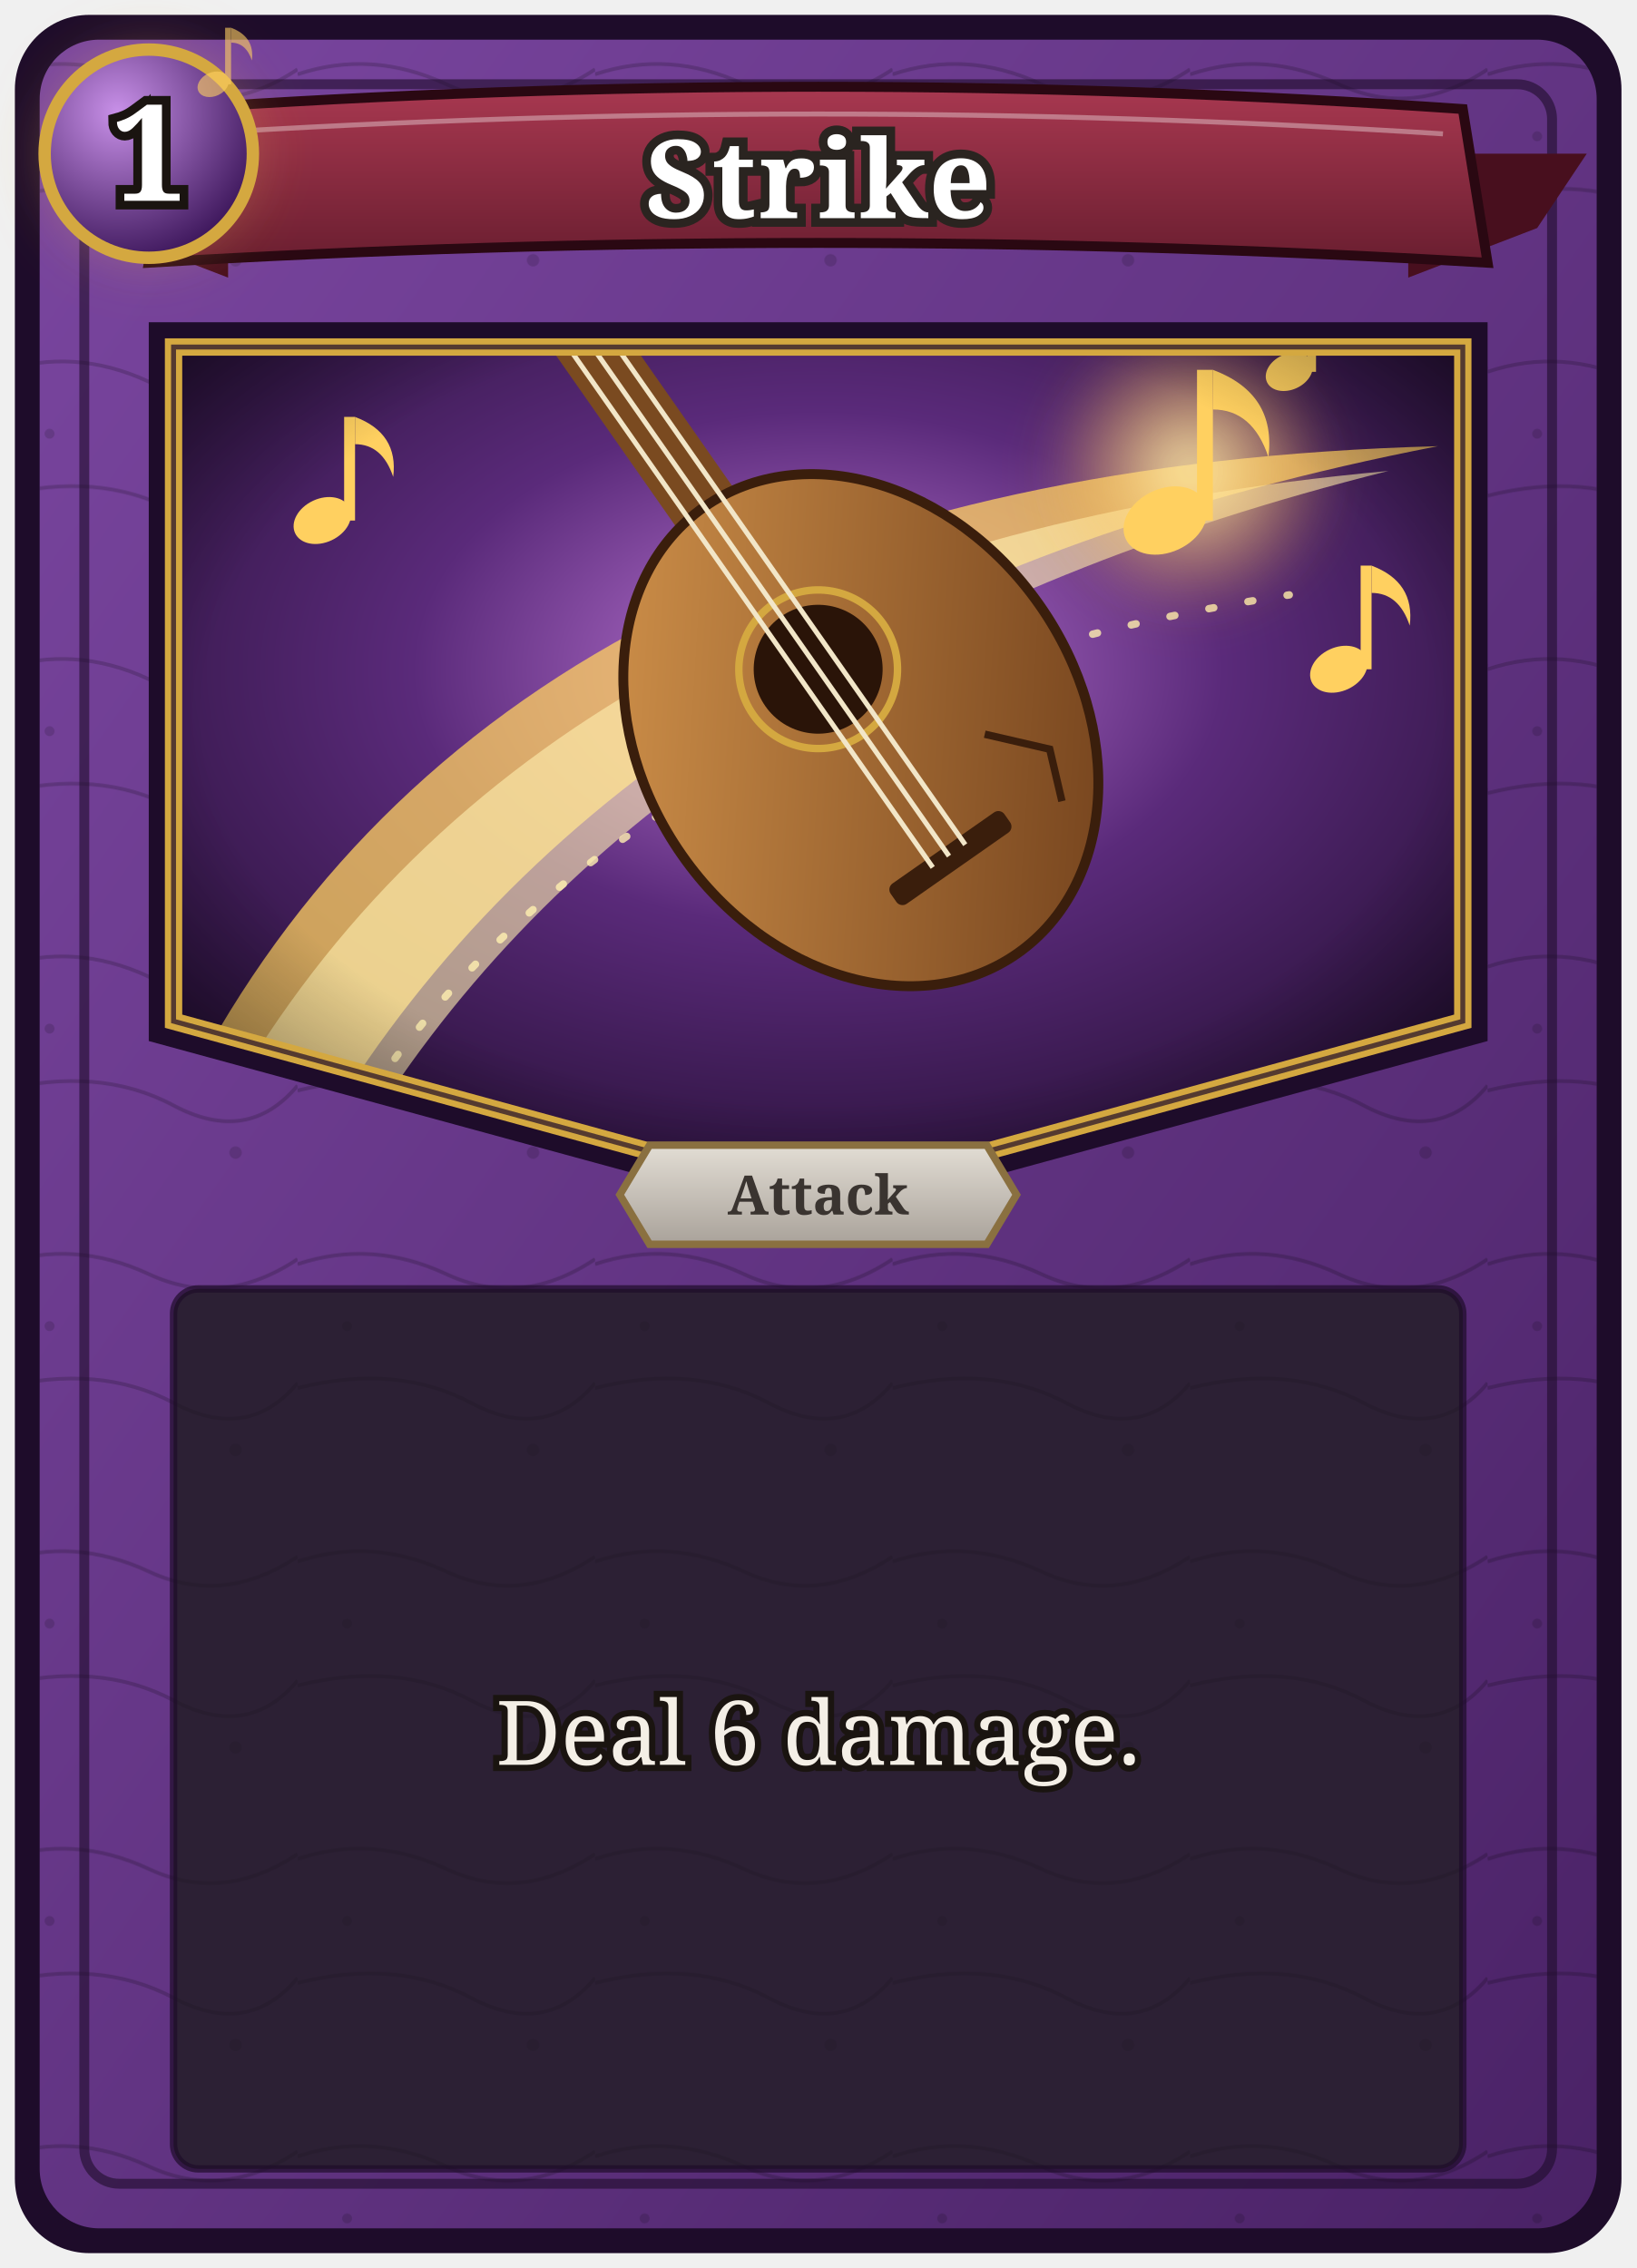
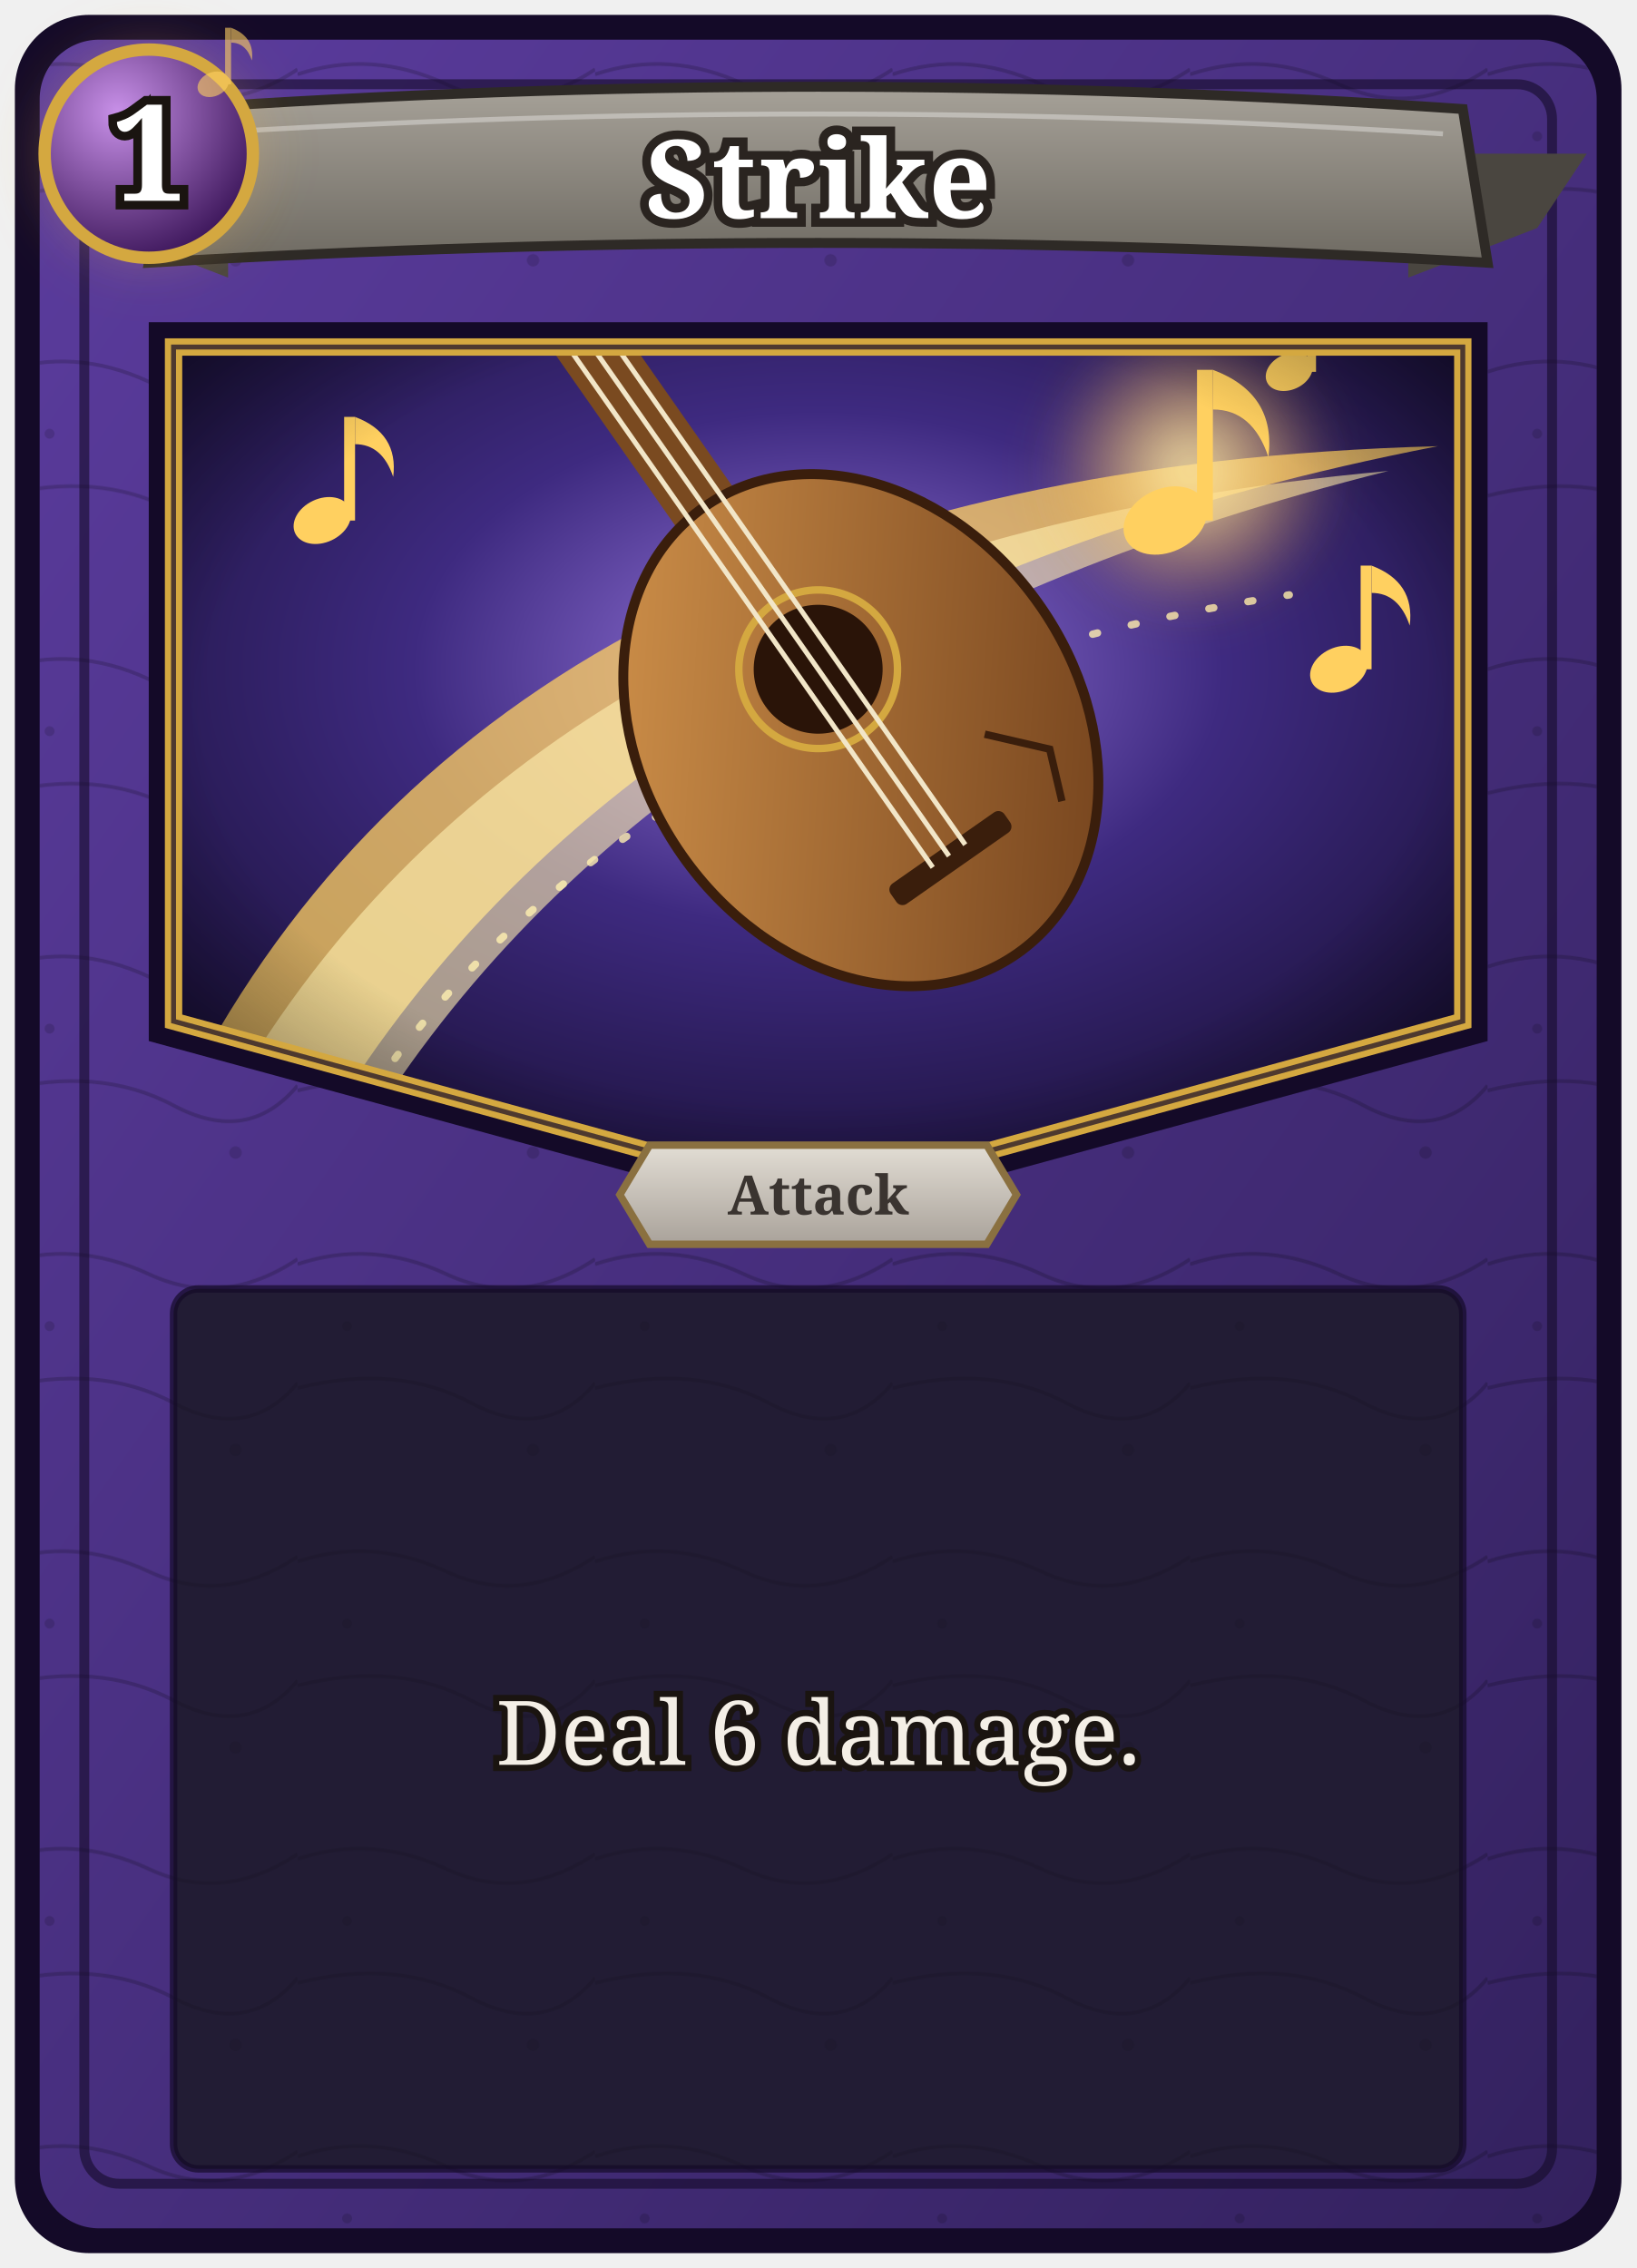
<svg xmlns="http://www.w3.org/2000/svg" viewBox="0 0 660 915" width="660" height="915">
  <defs>
    <style>
    .title { font: 700 44px 'Kreon','Georgia',serif; fill:#fff; stroke:#2a2420; stroke-width:7px; paint-order:stroke; letter-spacing:1px; }
    .type  { font: 700 22px 'Kreon','Georgia',serif; fill:#3a3430; }
    .desc  { font: 400 36px 'Kreon','Georgia',serif; fill:#f4efe6; stroke:#1a1410; stroke-width:5px; paint-order:stroke; }
    .gold  { font: 700 32px 'Kreon','Georgia',serif; fill:#f2c94c; stroke:#1a1410; stroke-width:5px; paint-order:stroke; }
    .cost  { font: 700 54px 'Kreon','Georgia',serif; fill:#fff; stroke:#1a1410; stroke-width:7px; paint-order:stroke; }
  </style>
    <filter id="glow" x="-50%" y="-50%" width="200%" height="200%">
      <feGaussianBlur stdDeviation="10" />
    </filter>
    <filter id="blur3">
      <feGaussianBlur stdDeviation="3" />
    </filter>
    <pattern id="frameTex" width="120" height="120" patternUnits="userSpaceOnUse">
      <rect width="120" height="120" fill="none" />
      <path d="M0 30 Q30 20 60 34 T120 28 M0 80 Q40 70 70 86 T120 78" stroke="#000" stroke-width="1.5" fill="none" opacity="0.5" />
      <circle cx="20" cy="55" r="2" fill="#000" opacity="0.4" />
      <circle cx="95" cy="105" r="2.5" fill="#000" opacity="0.4" />
    </pattern>
    <radialGradient id="artVig" cx="50%" cy="45%" r="70%">
      <stop offset="0.65" stop-color="#000" stop-opacity="0" />
      <stop offset="1" stop-color="#000" stop-opacity="0.55" />
    </radialGradient>
    <linearGradient id="plaque" x1="0" y1="0" x2="0" y2="1">
      <stop offset="0" stop-color="#e2ddd4" />
      <stop offset="1" stop-color="#a9a29a" />
    </linearGradient>
    <radialGradient id="artBg" cx="50%" cy="40%" r="75%">
-       <stop offset="0" stop-color="#c07ad8" />
-       <stop offset="0.4" stop-color="#5a2a7a" />
-       <stop offset="1" stop-color="#160820" />
+       <stop offset="0" stop-color="#9a7ae0" />
+       <stop offset="0.4" stop-color="#3e2a80" />
+       <stop offset="1" stop-color="#0e0820" />
    </radialGradient>
    <linearGradient id="wood" x1="0" y1="0" x2="1" y2="1">
      <stop offset="0" stop-color="#d8984e" />
      <stop offset="1" stop-color="#6a3a18" />
    </linearGradient>
    <radialGradient id="noteglow" cx="50%" cy="50%" r="50%">
      <stop offset="0" stop-color="#fff0b0" />
      <stop offset="1" stop-color="#ffb030" stop-opacity="0" />
    </radialGradient>
    <radialGradient id="orbPurple" cx="35%" cy="30%" r="75%">
      <stop offset="0" stop-color="#c890e8" />
      <stop offset="1" stop-color="#3a1458" />
    </radialGradient>
    <g id="note">
      <ellipse cx="0" cy="0" rx="11" ry="8" transform="rotate(-25)" fill="#ffd060" />
      <rect x="8" y="-38" width="4" height="38" fill="#ffd060" />
      <path d="M12 -38 q16 6 14 22 q-4 -12 -14 -12z" fill="#ffd060" />
    </g>
    <linearGradient id="frameGrad" x1="0" y1="0" x2="1" y2="1">
-       <stop offset="0" stop-color="#7a46a0" />
-       <stop offset="1" stop-color="#4a2266" />
+       <stop offset="0" stop-color="#5b3c9e" />
+       <stop offset="1" stop-color="#33215e" />
    </linearGradient>
    <linearGradient id="banner" x1="0" y1="0" x2="0" y2="1">
-       <stop offset="0" stop-color="#a83850" />
-       <stop offset="1" stop-color="#6a1e30" />
+       <stop offset="0" stop-color="#a6a198" />
+       <stop offset="1" stop-color="#6e6a62" />
    </linearGradient>
  </defs>
-   <rect x="6" y="6" width="648" height="903" rx="30" fill="#1e0c2a" />
+   <rect x="6" y="6" width="648" height="903" rx="30" fill="#140a28" />
  <rect x="16" y="16" width="628" height="883" rx="24" fill="url(#frameGrad)" />
  <rect x="16" y="16" width="628" height="883" rx="24" fill="url(#frameTex)" opacity="0.35" />
-   <rect x="34" y="34" width="592" height="847" rx="14" fill="none" stroke="#1e0c2a" stroke-width="4" opacity="0.6" />
-   <path id="win" d="M60 130 L600 130 L600 420 L380 480 L280 480 L60 420 Z" fill="#1e0c2a" />
+   <rect x="34" y="34" width="592" height="847" rx="14" fill="none" stroke="#140a28" stroke-width="4" opacity="0.6" />
+   <path id="win" d="M60 130 L600 130 L600 420 L380 480 L280 480 L60 420 Z" fill="#140a28" />
  <clipPath id="artClip">
    <path d="M70 140 L590 140 L590 412 L378 470 L282 470 L70 412 Z" />
  </clipPath>
  <g clip-path="url(#artClip)">
    <rect x="60" y="130" width="540" height="350" fill="url(#artBg)" />
    <path d="M80 430 Q210 190 580 180 Q270 240 140 440 Z" fill="#ffd060" opacity="0.75" />
    <path d="M100 430 Q230 220 560 190 Q280 260 158 440 Z" fill="#fff0b0" opacity="0.6" />
    <path d="M150 440 Q260 280 520 240" stroke="#fff0b0" stroke-width="3" fill="none" opacity="0.8" stroke-dasharray="2 14" stroke-linecap="round" />
    <g transform="translate(330 270) rotate(-35)">
      <rect x="-14" y="-200" width="28" height="160" rx="4" fill="#7a4a20" />
      <rect x="-22" y="-240" width="44" height="48" rx="8" fill="#5a3010" />
      <circle cx="-26" cy="-228" r="5" fill="#e8d8b0" />
      <circle cx="26" cy="-228" r="5" fill="#e8d8b0" />
      <circle cx="-26" cy="-206" r="5" fill="#e8d8b0" />
      <circle cx="26" cy="-206" r="5" fill="#e8d8b0" />
      <ellipse cx="0" cy="30" rx="88" ry="110" fill="url(#wood)" stroke="#3a1e0c" stroke-width="4" />
      <circle cx="0" cy="0" r="26" fill="#2a1408" />
      <circle cx="0" cy="0" r="32" fill="none" stroke="#d4a840" stroke-width="3" />
      <rect x="-28" y="88" width="56" height="10" rx="3" fill="#3a1e0c" />
      <g stroke="#f2e6c8" stroke-width="2">
        <path d="M-8 -230 L-8 92" />
        <path d="M0 -230 L0 92" />
        <path d="M8 -230 L8 92" />
      </g>
      <path d="M40 60 L58 80 L50 100" stroke="#3a1e0c" stroke-width="3" fill="none" />
    </g>
    <circle cx="480" cy="190" r="60" fill="url(#noteglow)" filter="url(#glow)" />
    <g transform="translate(470 210) scale(1.6)">
      <use href="#note" />
    </g>
    <g transform="translate(540 270) scale(1.1)">
      <use href="#note" />
    </g>
    <g transform="translate(520 150) scale(0.9)">
      <use href="#note" />
    </g>
    <g transform="translate(130 210) scale(1.1)">
      <use href="#note" />
    </g>
    <rect x="60" y="130" width="540" height="350" fill="url(#artVig)" />
  </g>
  <path d="M70 140 L590 140 L590 412 L378 470 L282 470 L70 412 Z" fill="none" stroke="#d4a840" stroke-width="7" />
-   <path d="M70 140 L590 140 L590 412 L378 470 L282 470 L70 412 Z" fill="none" stroke="#1e0c2a" stroke-width="2" opacity="0.7" />
-   <rect x="70" y="520" width="520" height="355" rx="10" fill="#2c2034" />
+   <path d="M70 140 L590 140 L590 412 L378 470 L282 470 L70 412 Z" fill="none" stroke="#140a28" stroke-width="2" opacity="0.7" />
+   <rect x="70" y="520" width="520" height="355" rx="10" fill="#221c34" />
  <rect x="70" y="520" width="520" height="355" rx="10" fill="url(#frameTex)" opacity="0.18" />
-   <rect x="70" y="520" width="520" height="355" rx="10" fill="none" stroke="#1e0c2a" stroke-width="3" opacity="0.7" />
+   <rect x="70" y="520" width="520" height="355" rx="10" fill="none" stroke="#140a28" stroke-width="3" opacity="0.7" />
  <path d="M262 462 L398 462 L410 482 L398 502 L262 502 L250 482 Z" fill="url(#plaque)" stroke="#8a7040" stroke-width="3" />
  <text x="330" y="490" text-anchor="middle" class="type">Attack</text>
-   <path d="M40 92 L20 62 L92 62 L92 112 Z" fill="#480f1e" />
-   <path d="M620 92 L640 62 L568 62 L568 112 Z" fill="#480f1e" />
-   <path d="M70 44 Q330 26 590 44 L600 106 Q330 90 60 106 Z" fill="url(#banner)" stroke="#2a0812" stroke-width="4" />
+   <path d="M40 92 L20 62 L92 62 L92 112 Z" fill="#4a4640" />
+   <path d="M620 92 L640 62 L568 62 L568 112 Z" fill="#4a4640" />
+   <path d="M70 44 Q330 26 590 44 L600 106 Q330 90 60 106 Z" fill="url(#banner)" stroke="#2e2a26" stroke-width="4" />
  <path d="M78 54 Q330 38 582 54" stroke="#ffffff" stroke-width="2" fill="none" opacity="0.35" />
  <text x="330" y="88" text-anchor="middle" class="title">Strike</text>
  <text x="330" y="712" text-anchor="middle" class="desc">Deal 6 damage.</text>
  <circle cx="60" cy="62" r="52" fill="url(#noteglow)" opacity="0.7" filter="url(#glow)" />
  <circle cx="60" cy="62" r="42" fill="url(#orbPurple)" stroke="#d4a840" stroke-width="5" />
  <g transform="translate(86 34) scale(0.6)" opacity="0.6">
    <use href="#note" />
  </g>
  <text x="60" y="81" text-anchor="middle" class="cost">1</text>
</svg>
